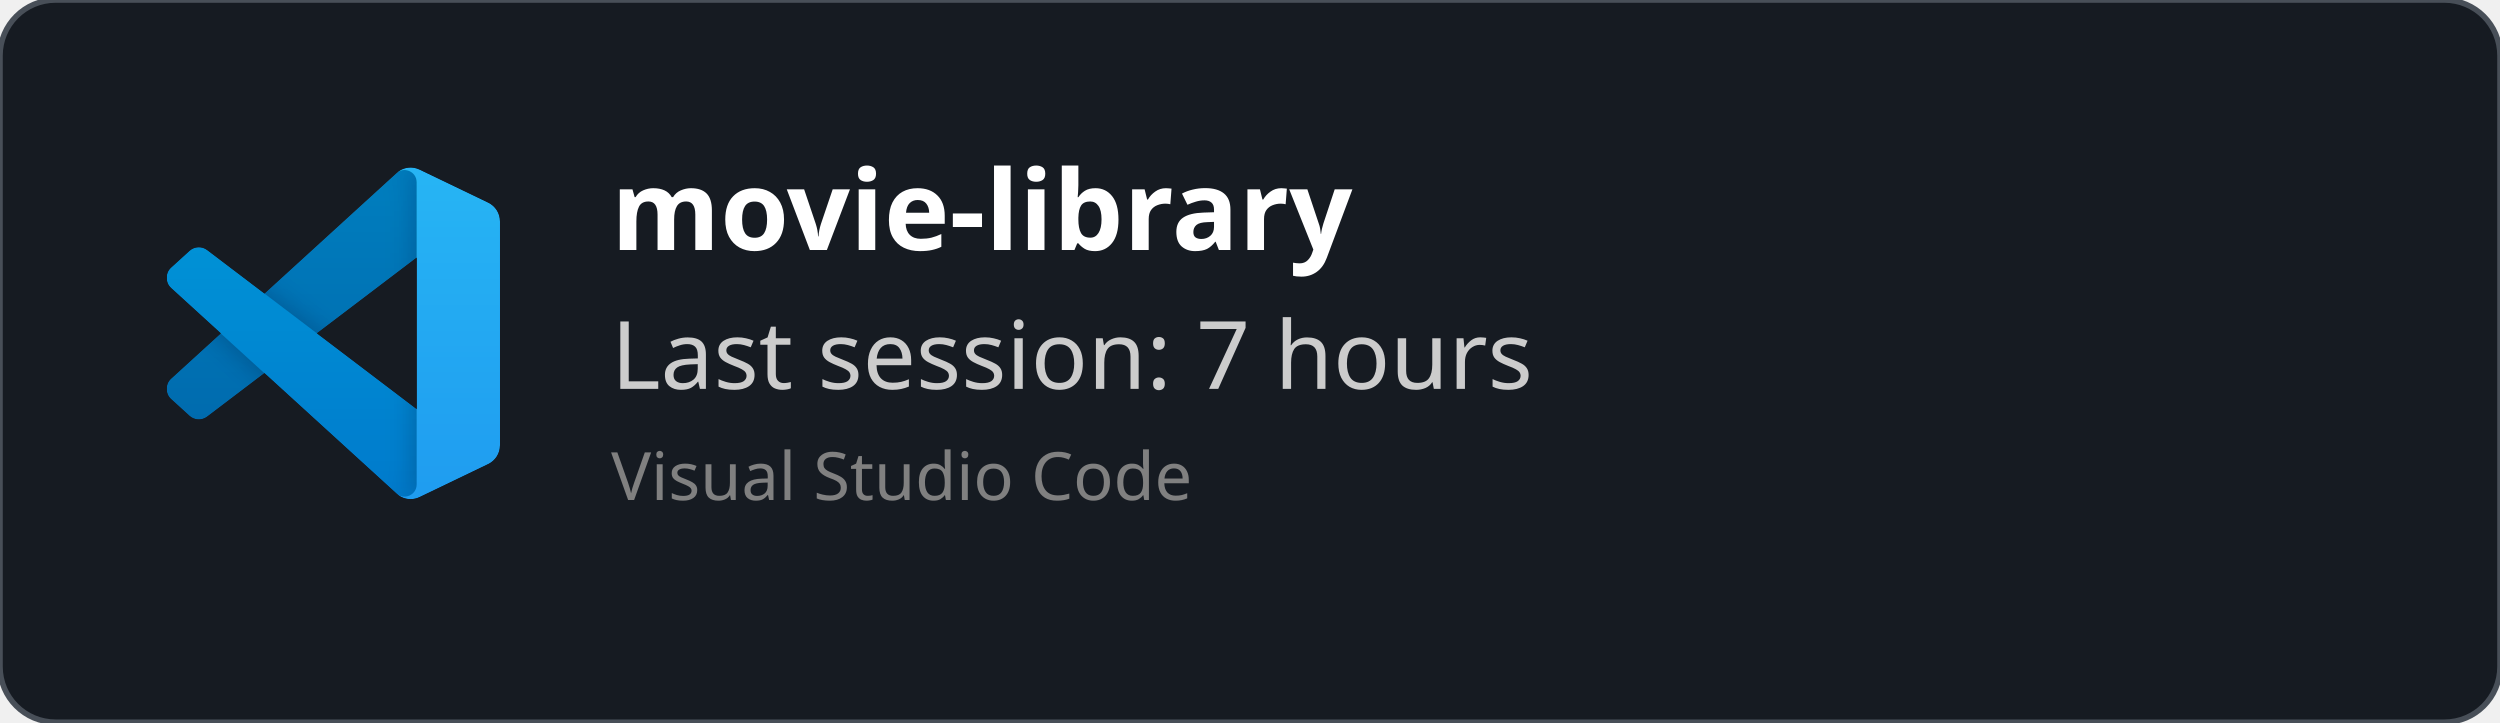
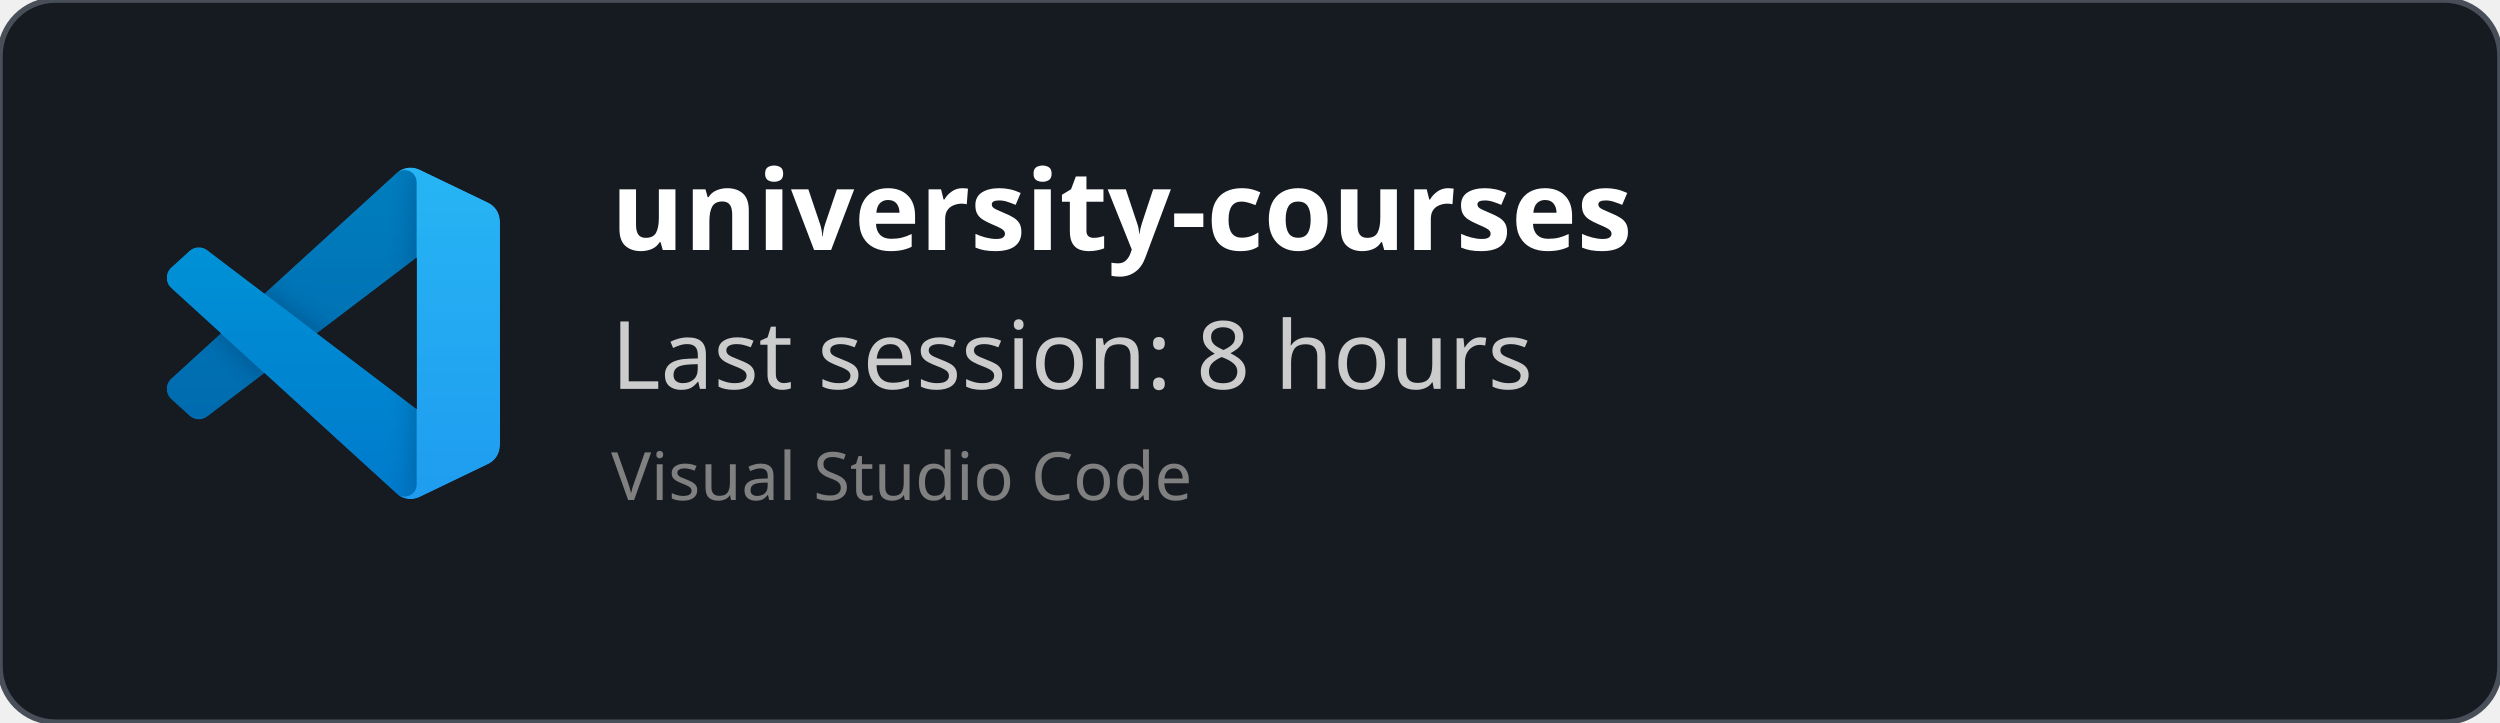
<svg xmlns="http://www.w3.org/2000/svg" width="450" height="130" viewBox="0 0 450 130" fill="none" role="img">
  <style>
    *{
        font-family: 'Segoe UI', Ubuntu, monospace
    }
    </style>
  <defs>
    <clipPath id="horizontalClip" x="20" y="20" width="500" height="200">
      <rect x="90" y="20" width="300" height="50" />
    </clipPath>
  </defs>
  <rect width="450" height="130" fill="rgba(22,27,34)" stroke="#484f58" stroke-width="1" fill-opacity="1" stroke-opacity="1" x="0" y="0" rx="10px" ry="10px">
    </rect>
  <svg width="60" height="60" x="30" y="30" viewBox="0 0 100 100" fill="none" id="vscode">
    <mask id="mask0" mask-type="alpha" maskUnits="userSpaceOnUse" x="0" y="0" width="100" height="100">
      <path fill-rule="evenodd" clip-rule="evenodd" d="M70.912 99.317C72.487 99.931 74.283 99.891 75.873 99.126L96.461 89.22C98.624 88.179 100 85.989 100 83.587V16.413C100 14.011 98.624 11.822 96.461 10.781L75.873 0.874C73.786 -0.13 71.345 0.116 69.513 1.447C69.252 1.637 69.003 1.849 68.769 2.083L29.355 38.041L12.187 25.01C10.589 23.797 8.354 23.896 6.869 25.246L1.363 30.255C-0.453 31.906 -0.455 34.763 1.359 36.417L16.247 50L1.359 63.583C-0.455 65.237 -0.453 68.094 1.363 69.745L6.869 74.754C8.354 76.104 10.589 76.204 12.187 74.99L29.355 61.959L68.769 97.917C69.392 98.541 70.125 99.01 70.912 99.317ZM75.015 27.299L45.109 50L75.015 72.701V27.299Z" fill="white" />
    </mask>
    <g mask="url(#mask0)">
      <path d="M96.461 10.796L75.857 0.876C73.472 -0.273 70.622 0.212 68.75 2.083L1.299 63.583C-0.516 65.237 -0.514 68.094 1.303 69.745L6.813 74.754C8.298 76.104 10.535 76.204 12.134 74.99L93.361 13.37C96.086 11.303 100 13.246 100 16.667V16.427C100 14.027 98.625 11.838 96.461 10.796Z" fill="#0065A9" />
      <g filter="url(#filter0_d)">
        <path d="M96.461 89.204L75.857 99.124C73.472 100.273 70.622 99.788 68.75 97.917L1.299 36.417C-0.516 34.763 -0.514 31.906 1.303 30.255L6.813 25.246C8.298 23.896 10.535 23.796 12.134 25.009L93.361 86.63C96.086 88.697 100 86.754 100 83.333V83.573C100 85.974 98.625 88.162 96.461 89.204Z" fill="#007ACC" />
      </g>
      <g filter="url(#filter1_d)">
        <path d="M75.858 99.126C73.472 100.274 70.622 99.788 68.75 97.917C71.056 100.223 75 98.59 75 95.328V4.672C75 1.41 71.056 -0.223 68.75 2.083C70.622 0.211 73.472 -0.274 75.858 0.874L96.459 10.781C98.623 11.822 100 14.011 100 16.413V83.587C100 85.989 98.623 88.179 96.459 89.22L75.858 99.126Z" fill="#1F9CF0" />
      </g>
      <g style="mix-blend-mode:overlay" opacity="0.25">
        <path fill-rule="evenodd" clip-rule="evenodd" d="M70.851 99.317C72.426 99.931 74.222 99.891 75.812 99.126L96.4 89.22C98.563 88.179 99.939 85.989 99.939 83.587V16.413C99.939 14.011 98.564 11.822 96.4 10.781L75.812 0.874C73.725 -0.13 71.284 0.116 69.453 1.447C69.191 1.637 68.942 1.849 68.708 2.083L29.294 38.041L12.126 25.01C10.528 23.796 8.293 23.896 6.809 25.246L1.302 30.255C-0.513 31.906 -0.515 34.763 1.298 36.417L16.186 50L1.298 63.583C-0.515 65.237 -0.513 68.094 1.302 69.745L6.809 74.754C8.293 76.104 10.528 76.204 12.126 74.99L29.294 61.959L68.708 97.917C69.332 98.54 70.064 99.01 70.851 99.317ZM74.954 27.299L45.048 50L74.954 72.701V27.299Z" fill="url(#paint0_linear)" />
      </g>
    </g>
    <defs>
      <filter id="filter0_d" x="-8.394" y="15.829" width="116.727" height="92.246" filterUnits="userSpaceOnUse" color-interpolation-filters="sRGB">
        <feFlood flood-opacity="0" result="BackgroundImageFix" />
        <feColorMatrix in="SourceAlpha" type="matrix" values="0 0 0 0 0 0 0 0 0 0 0 0 0 0 0 0 0 0 127 0" />
        <feOffset />
        <feGaussianBlur stdDeviation="4.167" />
        <feColorMatrix type="matrix" values="0 0 0 0 0 0 0 0 0 0 0 0 0 0 0 0 0 0 0.25 0" />
        <feBlend mode="overlay" in2="BackgroundImageFix" result="effect1_dropShadow" />
        <feBlend mode="normal" in="SourceGraphic" in2="effect1_dropShadow" result="shape" />
      </filter>
      <filter id="filter1_d" x="60.417" y="-8.076" width="47.917" height="116.151" filterUnits="userSpaceOnUse" color-interpolation-filters="sRGB">
        <feFlood flood-opacity="0" result="BackgroundImageFix" />
        <feColorMatrix in="SourceAlpha" type="matrix" values="0 0 0 0 0 0 0 0 0 0 0 0 0 0 0 0 0 0 127 0" />
        <feOffset />
        <feGaussianBlur stdDeviation="4.167" />
        <feColorMatrix type="matrix" values="0 0 0 0 0 0 0 0 0 0 0 0 0 0 0 0 0 0 0.25 0" />
        <feBlend mode="overlay" in2="BackgroundImageFix" result="effect1_dropShadow" />
        <feBlend mode="normal" in="SourceGraphic" in2="effect1_dropShadow" result="shape" />
      </filter>
      <linearGradient id="paint0_linear" x1="49.939" y1="0.258" x2="49.939" y2="99.742" gradientUnits="userSpaceOnUse">
        <stop stop-color="white" />
        <stop offset="1" stop-color="white" stop-opacity="0" />
      </linearGradient>
    </defs>
  </svg>
  <text x="110" y="45" font-size="20" clip-path="url(#horizontalClip)" font-weight="bold" font-family="Ubuntu" fill="white">
-     movie-library
+     university-courses
    </text>
  <text x="110" y="70" font-size="17px" font-family="Ubuntu" fill="#ccc">
-     Last session: 7 hours
+     Last session: 8 hours
    </text>
  <text x="110" y="90" font-size="12px" font-family="Ubuntu" fill="grey">
    Visual Studio Code
    </text>
</svg>
